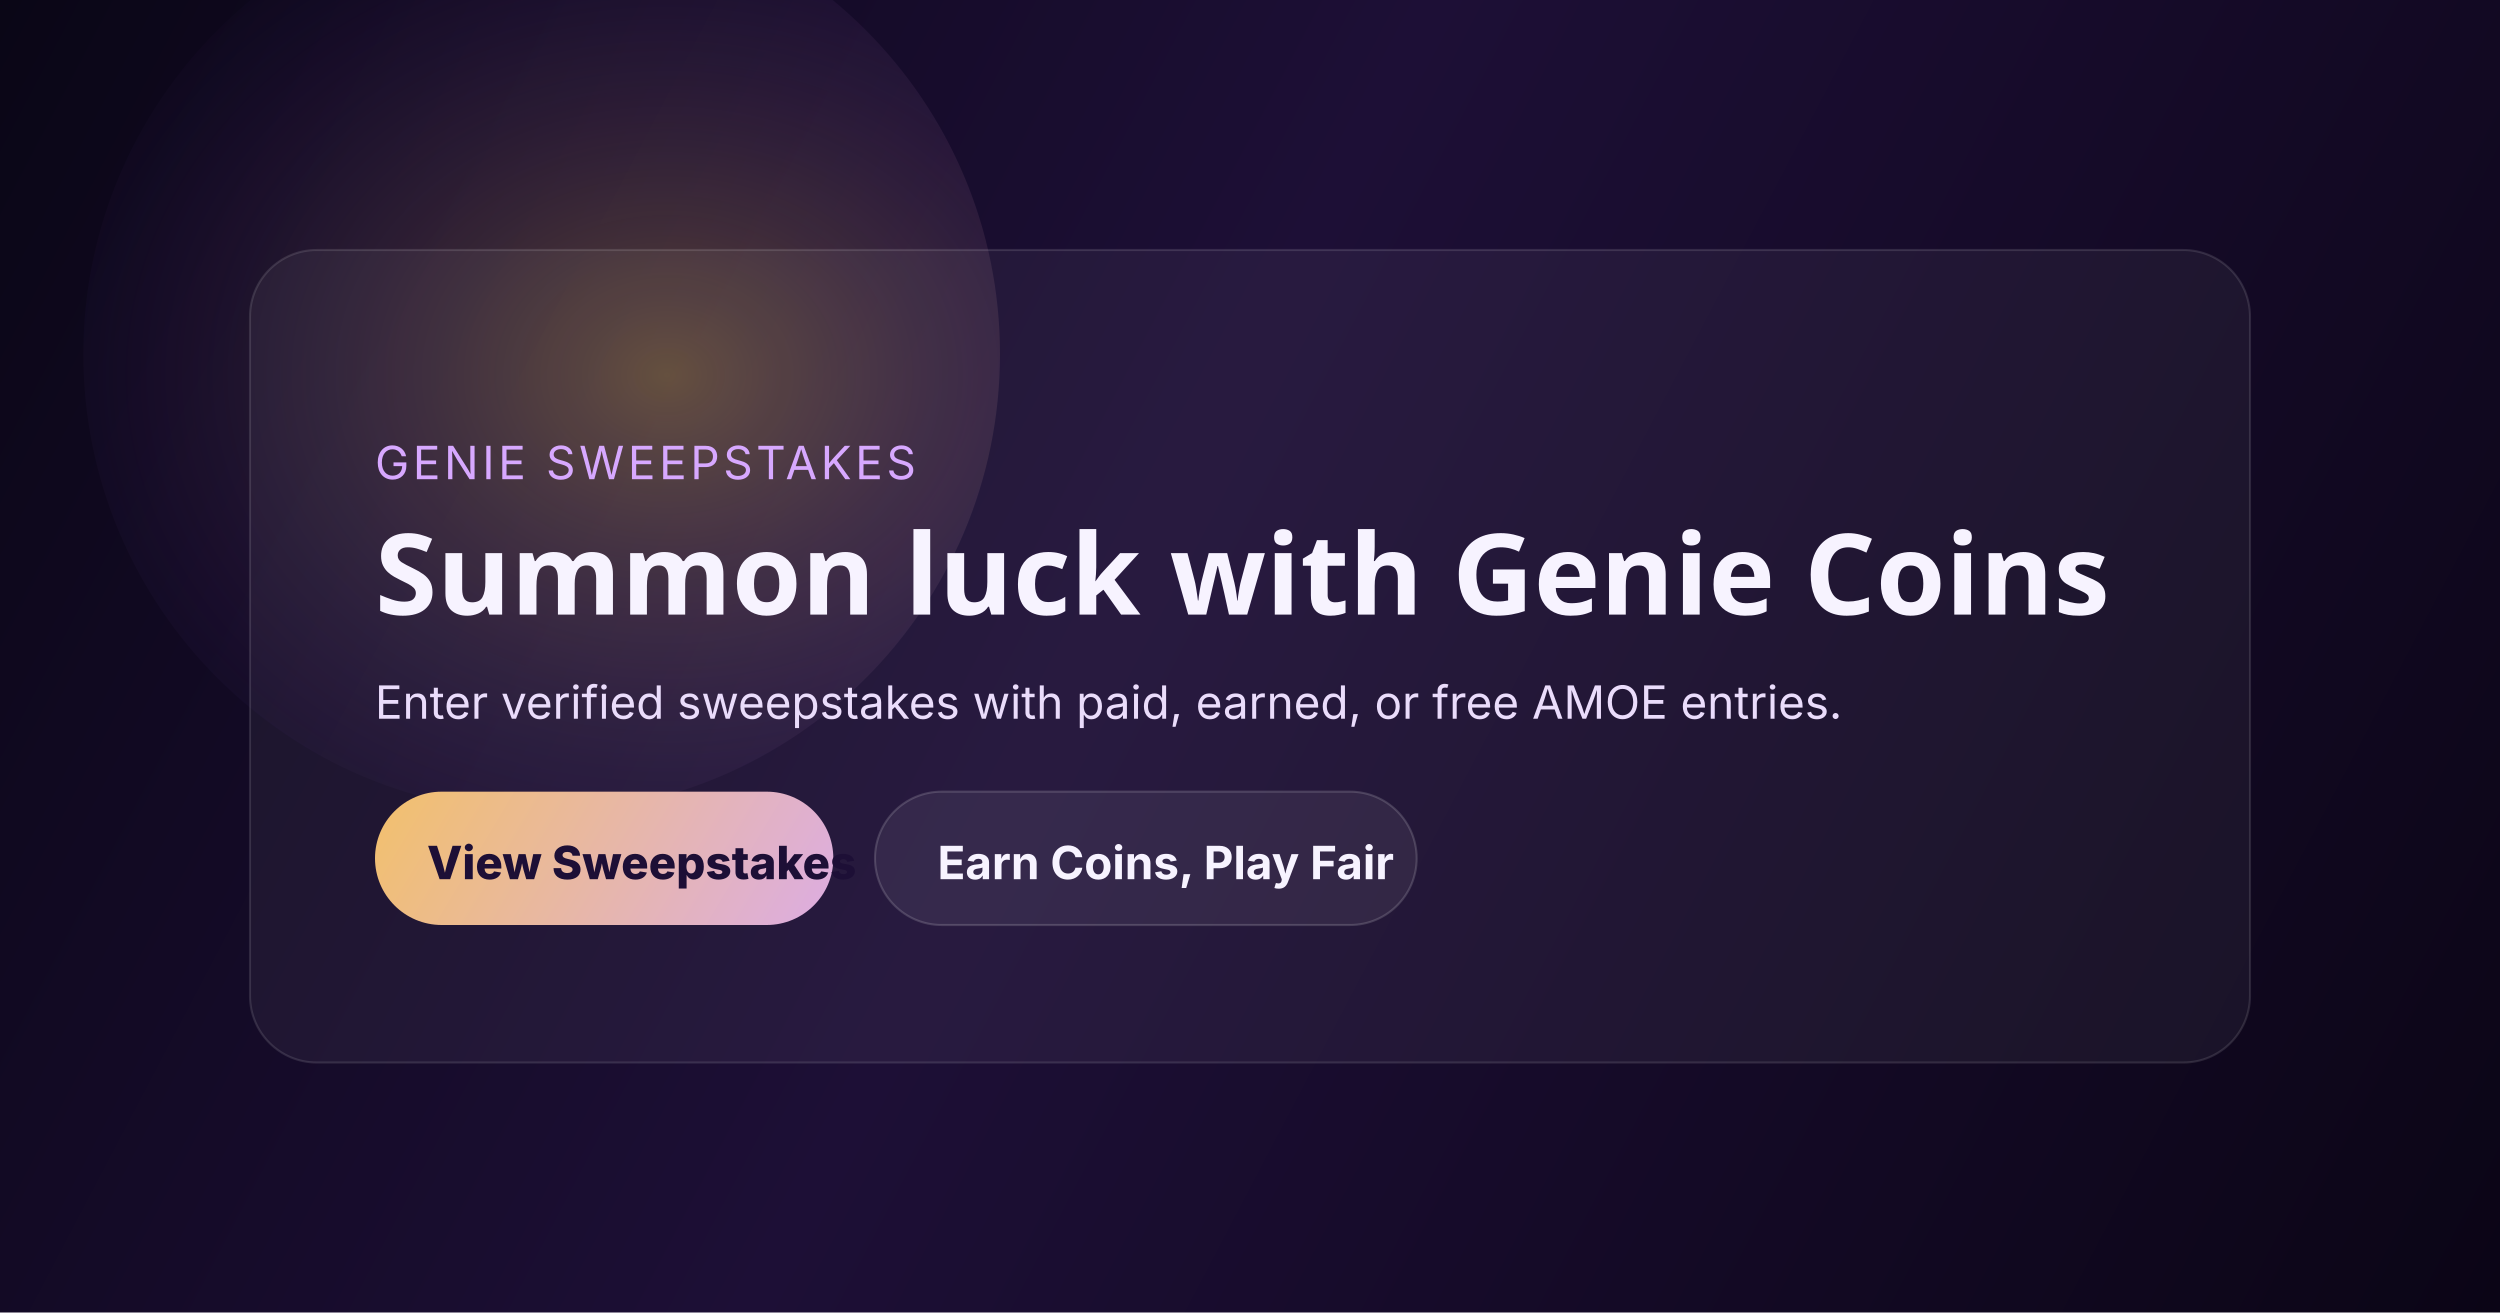
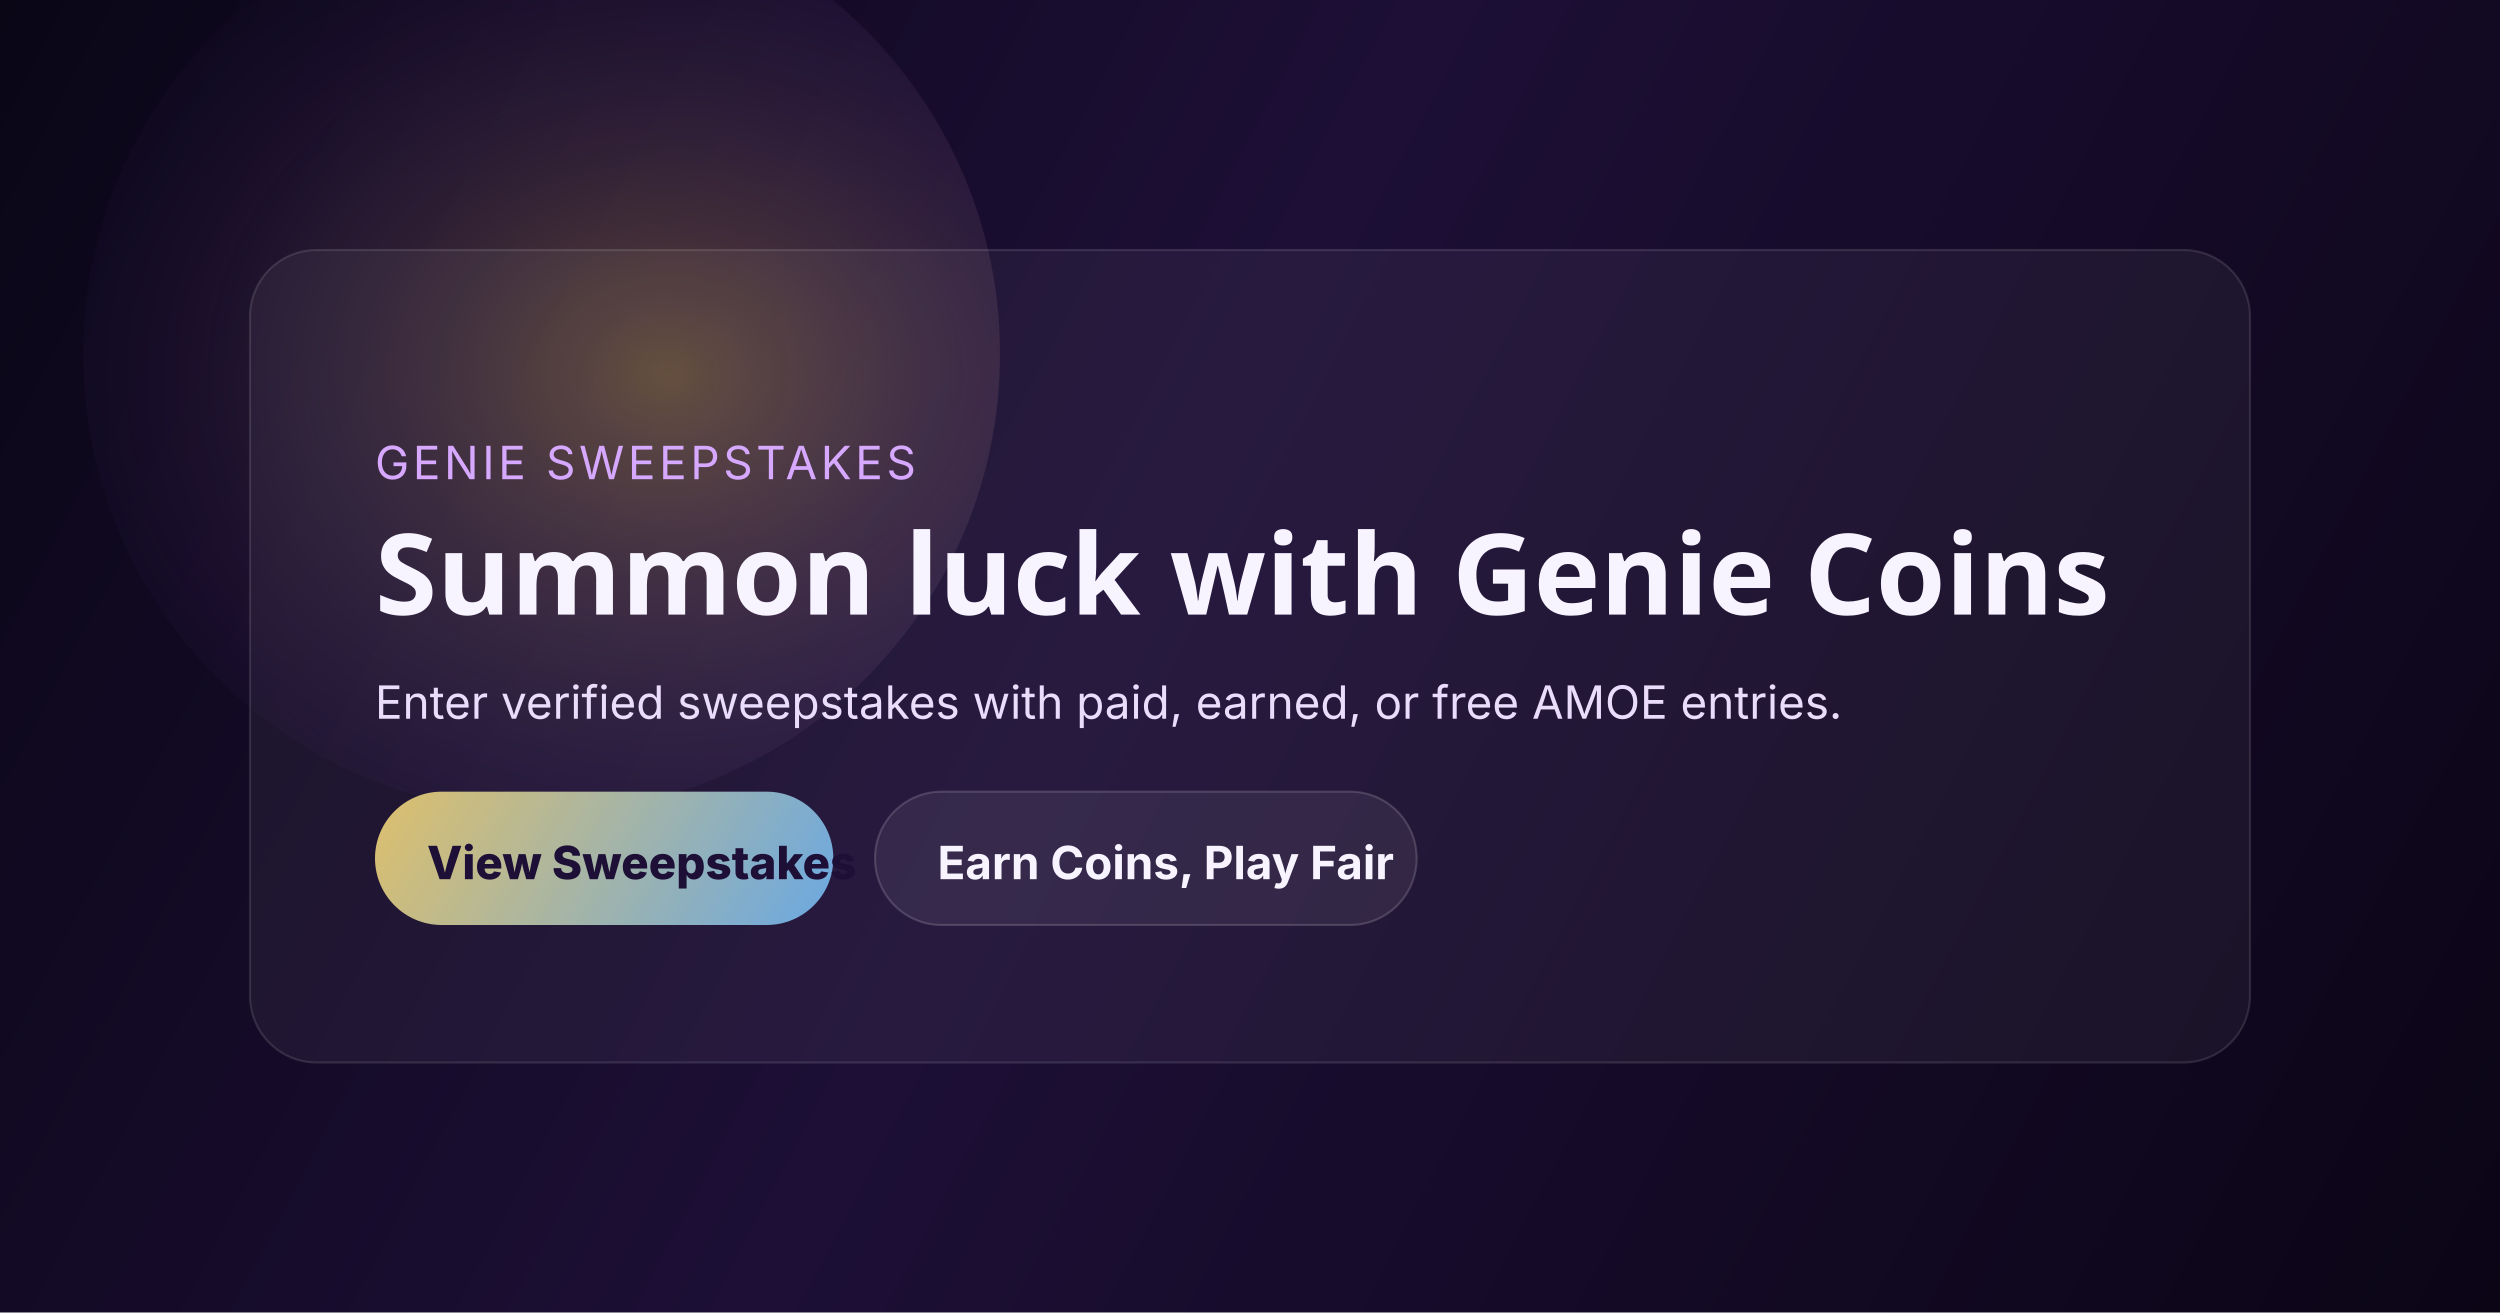
<svg xmlns="http://www.w3.org/2000/svg" width="1200" height="630" viewBox="0 0 1200 630" fill="none">
  <defs>
    <linearGradient id="bg" x1="0" y1="0" x2="1200" y2="630" gradientUnits="userSpaceOnUse">
      <stop stop-color="#0A0616" />
      <stop offset="0.45" stop-color="#1D0F36" />
      <stop offset="1" stop-color="#0B0516" />
    </linearGradient>
    <linearGradient id="ring" x1="260" y1="150" x2="880" y2="520" gradientUnits="userSpaceOnUse">
      <stop stop-color="#F7C552" />
-       <stop offset="0.45" stop-color="#D7A8FF" />
-       <stop offset="1" stop-color="#5C2BBA" />
+       <stop offset="0.45" stop-color="#4FA3FF" />
+       <stop offset="1" stop-color="#1B3760" />
    </linearGradient>
    <radialGradient id="glow" cx="0" cy="0" r="1" gradientUnits="userSpaceOnUse" gradientTransform="translate(320 180) rotate(90) scale(260 320)">
      <stop stop-color="#F7C552" stop-opacity="0.32" />
      <stop offset="1" stop-color="#5C2BBA" stop-opacity="0" />
    </radialGradient>
  </defs>
  <rect width="1200" height="630" fill="url(#bg)" />
  <circle cx="260" cy="170" r="220" fill="url(#glow)" />
  <circle cx="930" cy="120" r="180" fill="url(#glow)" opacity="0.45" />
  <rect x="120" y="120" width="960" height="390" rx="32" fill="rgba(255,255,255,0.05)" stroke="rgba(255,255,255,0.12)" />
  <g filter="url(#shadow)">
    <path d="M860 286c0 72.3-83.3 131-186 131-32.6 0-63.6-6.1-89.7-16.8-11.7-4.8-17.3-17.5-13.5-29.6 3.7-12 14.8-19.7 27.3-19.7 10.2 0 19.3 4.2 25.7 10.8 17.2-42.4 59.3-74.7 110.2-74.7 30.9 0 56.8 8.6 66 21Z" fill="url(#ring)" opacity="0.97" />
    <path d="M650 433c0 18.4 22 32.7 46.5 32.7s46.5-14.3 46.5-32.7" stroke="url(#ring)" stroke-width="5" stroke-linecap="round" opacity="0.82" />
    <path d="M803 238c10 6 15 13.4 15 24 0 20.6-23.4 36.6-55.7 41.7" stroke="#F7C552" stroke-width="4" stroke-linecap="round" opacity="0.88" />
    <circle cx="803" cy="218" r="10" fill="#F7C552" opacity="0.9" />
    <circle cx="606" cy="232" r="6" fill="#D7A8FF" opacity="0.85" />
    <circle cx="656" cy="210" r="5" fill="#5C2BBA" opacity="0.7" />
  </g>
  <filter id="shadow" x="410" y="160" width="480" height="330" color-interpolation-filters="sRGB">
    <feGaussianBlur in="SourceGraphic" stdDeviation="6" result="blur" />
    <feMerge>
      <feMergeNode in="blur" />
      <feMergeNode in="SourceGraphic" />
    </feMerge>
  </filter>
  <text x="180" y="230" fill="#D7A8FF" font-family="Plus Jakarta Sans, 'Inter', system-ui" font-size="22" letter-spacing="0.08em">GENIE SWEEPSTAKES</text>
  <text x="180" y="295" fill="#F7F3FF" font-family="Space Grotesk, 'Plus Jakarta Sans', system-ui" font-size="54" font-weight="700">Summon luck with Genie Coins</text>
  <text x="180" y="345" fill="#EADCFB" font-family="Plus Jakarta Sans, 'Inter', system-ui" font-size="22">Enter verified sweepstakes with paid, earned, or free AMOE entries.</text>
  <rect x="180" y="380" width="220" height="64" rx="32" fill="url(#ring)" />
  <text x="205" y="422" fill="#1D0F36" font-family="Plus Jakarta Sans, 'Inter', system-ui" font-size="22" font-weight="800">View Sweepstakes</text>
  <rect x="420" y="380" width="260" height="64" rx="32" fill="rgba(255,255,255,0.07)" stroke="rgba(255,255,255,0.16)" />
  <text x="450" y="422" fill="#F7F3FF" font-family="Plus Jakarta Sans, 'Inter', system-ui" font-size="22" font-weight="700">Earn Coins, Play Fair</text>
</svg>
